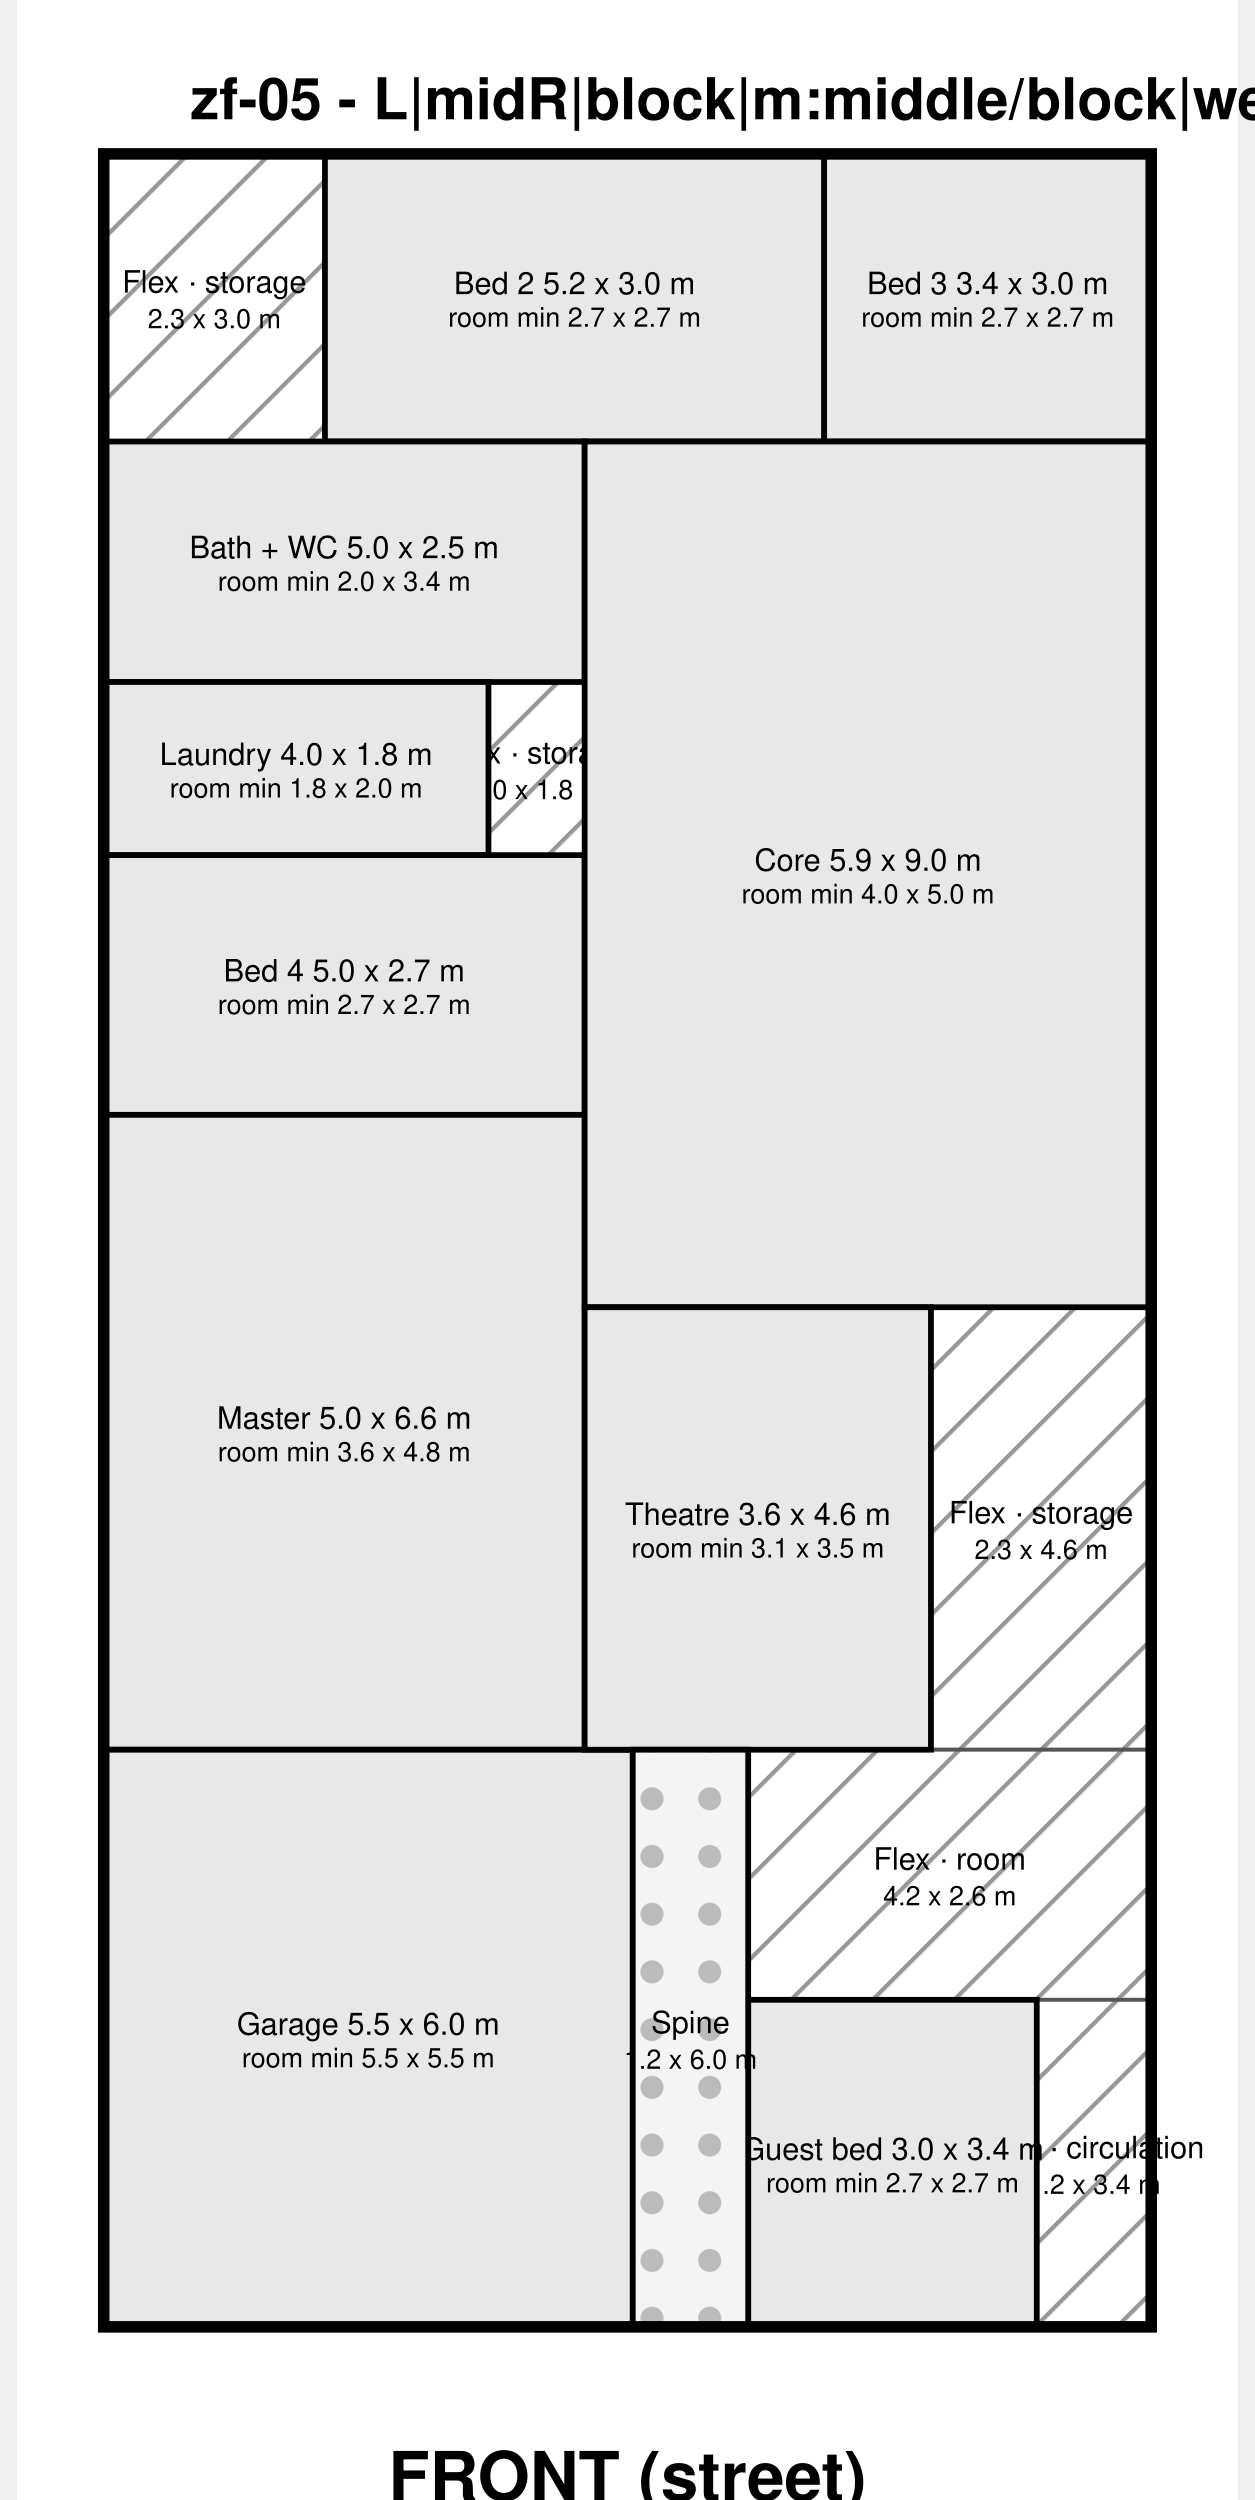
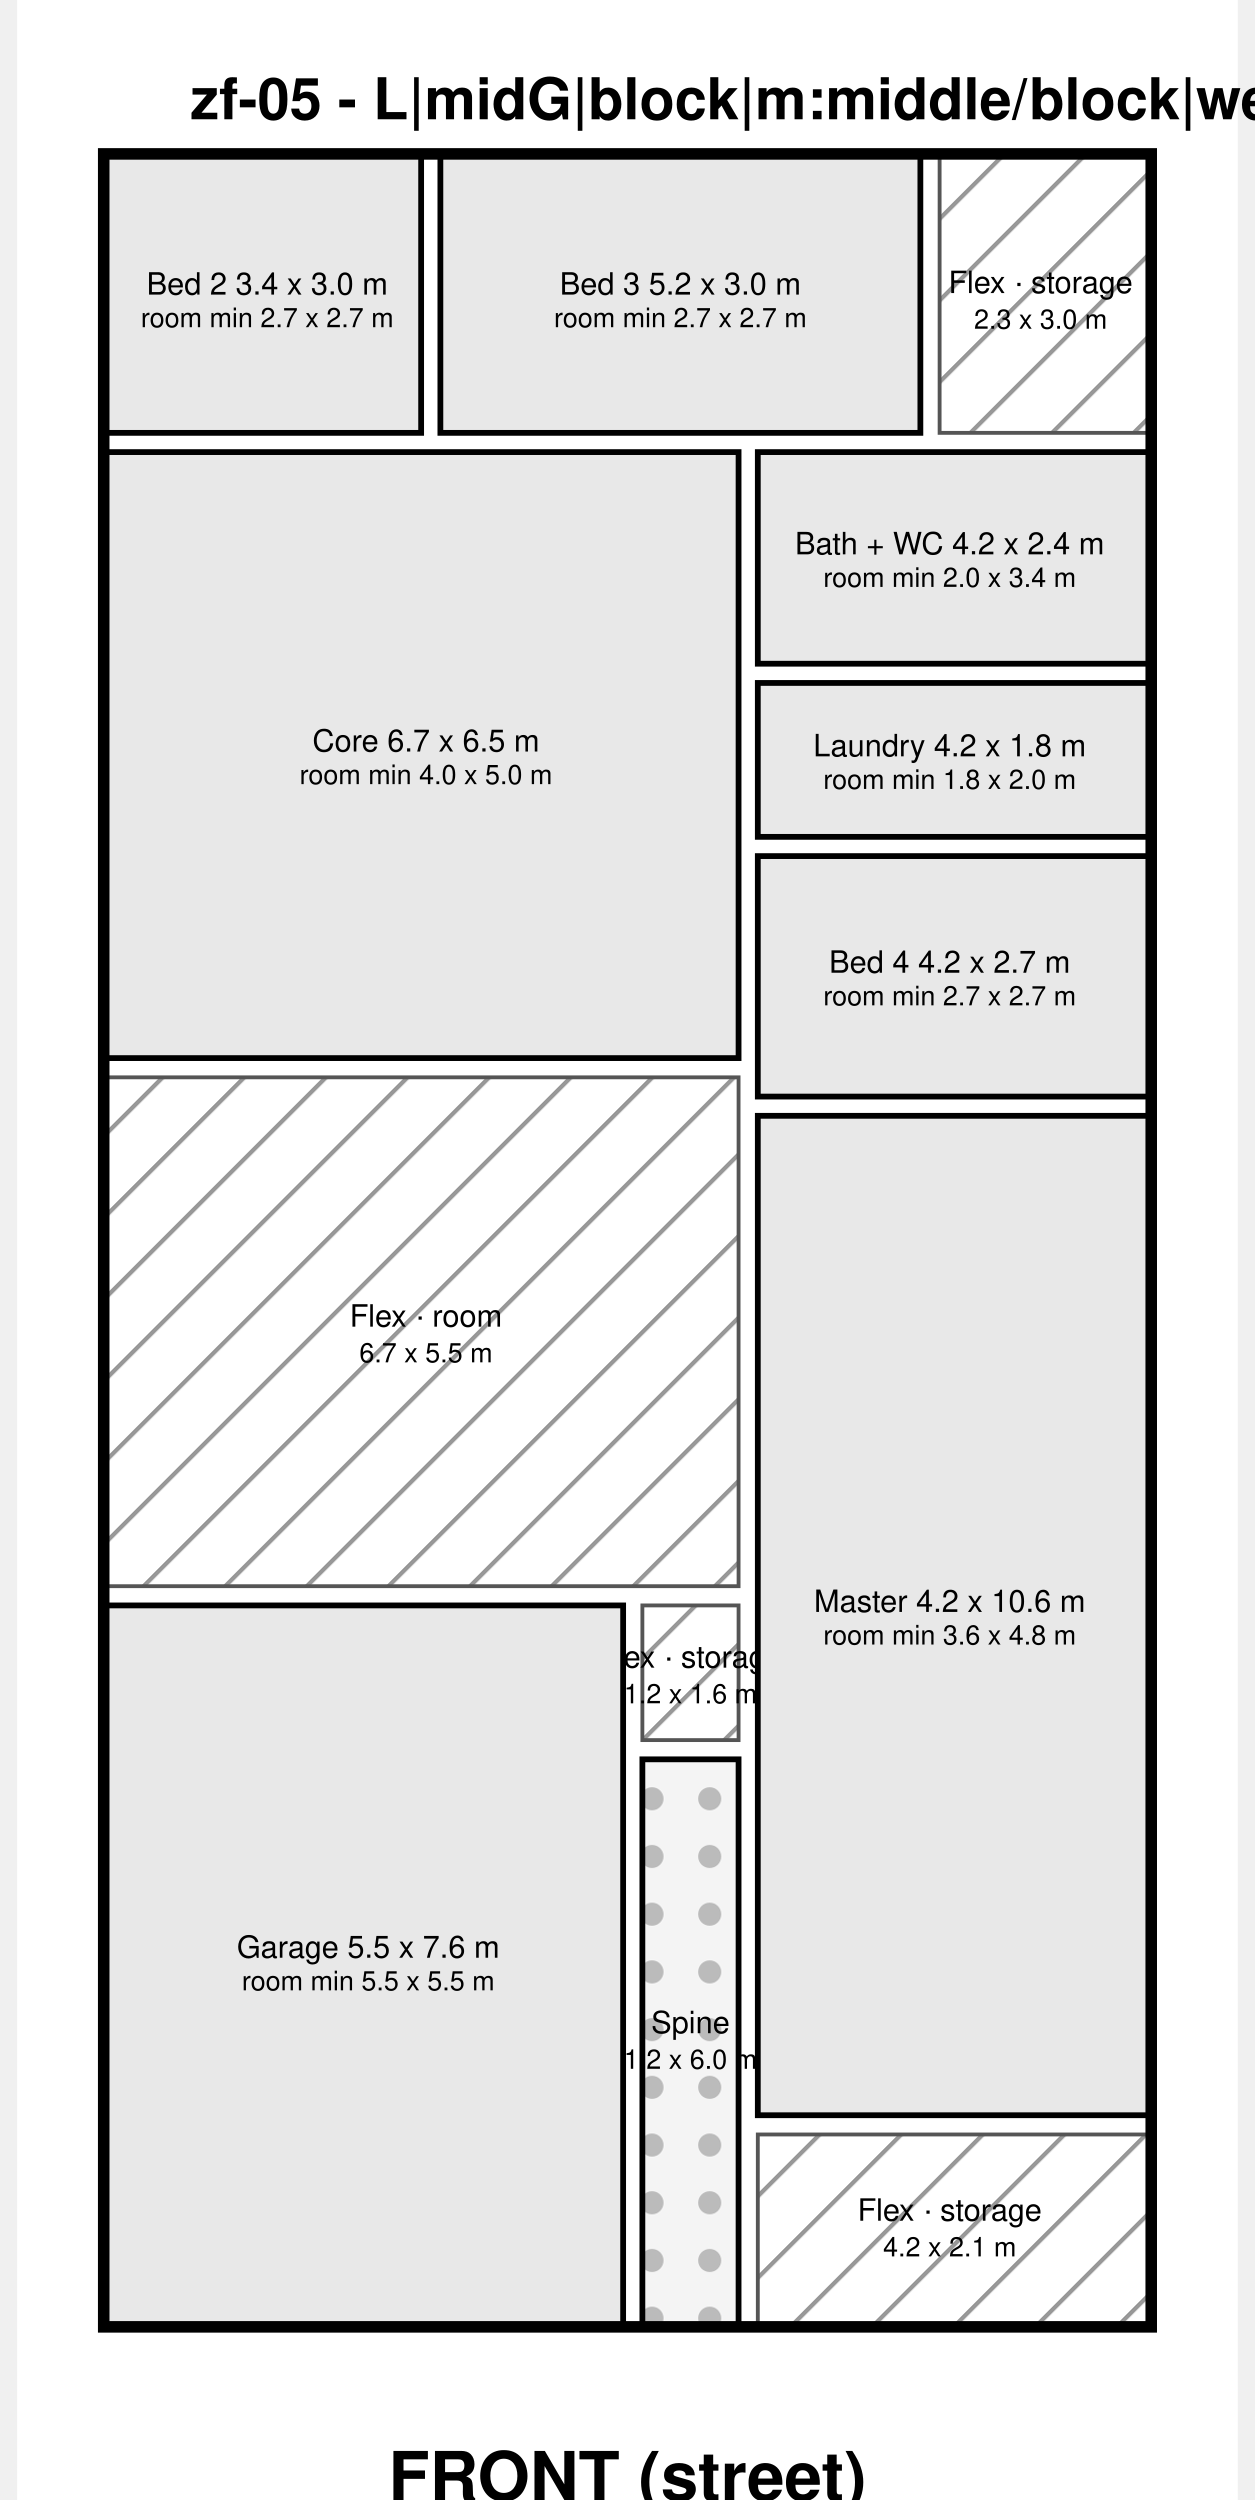
<svg xmlns="http://www.w3.org/2000/svg" width="635" height="1265" viewBox="-900 -1600 12690 25990" font-family="Helvetica, Arial, sans-serif" fill="#000">
  <defs>
    <pattern id="hatch" width="600" height="600" patternUnits="userSpaceOnUse" patternTransform="rotate(45)">
      <rect width="600" height="600" fill="#ffffff" />
      <line x1="0" y1="0" x2="0" y2="600" stroke="#999" stroke-width="90" />
    </pattern>
    <pattern id="hatch2" width="500" height="500" patternUnits="userSpaceOnUse" patternTransform="rotate(-45)">
      <rect width="500" height="500" fill="#ffffff" />
      <line x1="0" y1="0" x2="0" y2="500" stroke="#666" stroke-width="70" />
    </pattern>
    <pattern id="hatch3" width="600" height="600" patternUnits="userSpaceOnUse">
      <rect width="600" height="600" fill="#ffffff" />
      <line x1="0" y1="0" x2="0" y2="600" stroke="#aaa" stroke-width="60" />
      <line x1="0" y1="0" x2="600" y2="0" stroke="#aaa" stroke-width="60" />
    </pattern>
    <pattern id="dots" width="600" height="600" patternUnits="userSpaceOnUse">
      <rect width="600" height="600" fill="#f4f4f4" />
      <circle cx="300" cy="300" r="120" fill="#bbb" />
    </pattern>
  </defs>
  <rect x="-900" y="-1600" width="12690" height="25990" fill="#ffffff" />
-   <text x="900" y="-360" font-size="600" font-weight="bold">zf-05 - L|midR|block|m:middle/block|wet:block|rr:FBB|nofw|v0</text>
+   <text x="900" y="-360" font-size="600" font-weight="bold">zf-05 - L|midG|block|m:middle/block|wet:block|rr:BBF|nofw|v0</text>
  <g>
-     <rect x="0" y="0" width="2300" height="2990" fill="url(#hatch)" stroke="#555" stroke-width="40" />
-     <text x="1150" y="1335" font-size="320" text-anchor="middle" dominant-baseline="middle">Flex · storage</text>
-     <text x="1150" y="1719" font-size="280" text-anchor="middle" dominant-baseline="middle">2.3 x 3.0 m</text>
+     <rect x="8690" y="0" width="2200" height="2900" fill="url(#hatch)" stroke="#555" stroke-width="40" />
+     <text x="9740" y="1340" font-size="320" text-anchor="middle" dominant-baseline="middle">Flex · storage</text>
+     <text x="9740" y="1724" font-size="280" text-anchor="middle" dominant-baseline="middle">2.3 x 3.0 m</text>
  </g>
  <g>
-     <rect x="4000" y="5490" width="1000" height="1800" fill="url(#hatch)" stroke="#555" stroke-width="40" />
-     <text x="4500" y="6230" font-size="320" text-anchor="middle" dominant-baseline="middle">Flex · storage</text>
-     <text x="4500" y="6614" font-size="280" text-anchor="middle" dominant-baseline="middle">1.0 x 1.8 m</text>
+     <rect x="0" y="9600" width="6600" height="5290" fill="url(#hatch)" stroke="#555" stroke-width="40" />
+     <text x="3350" y="12085" font-size="320" text-anchor="middle" dominant-baseline="middle">Flex · room</text>
+     <text x="3350" y="12469" font-size="280" text-anchor="middle" dominant-baseline="middle">6.7 x 5.5 m</text>
  </g>
  <g>
-     <rect x="8600" y="11990" width="2290" height="4600" fill="url(#hatch)" stroke="#555" stroke-width="40" />
-     <text x="9745" y="14130" font-size="320" text-anchor="middle" dominant-baseline="middle">Flex · storage</text>
-     <text x="9745" y="14514" font-size="280" text-anchor="middle" dominant-baseline="middle">2.3 x 4.6 m</text>
+     <rect x="5600" y="15090" width="1000" height="1400" fill="url(#hatch)" stroke="#555" stroke-width="40" />
+     <text x="6100" y="15630" font-size="320" text-anchor="middle" dominant-baseline="middle">Flex · storage</text>
+     <text x="6100" y="16014" font-size="280" text-anchor="middle" dominant-baseline="middle">1.2 x 1.6 m</text>
  </g>
  <g>
-     <rect x="6700" y="16590" width="4190" height="2600" fill="url(#hatch)" stroke="#555" stroke-width="40" />
-     <text x="8795" y="17730" font-size="320" text-anchor="middle" dominant-baseline="middle">Flex · room</text>
-     <text x="8795" y="18114" font-size="280" text-anchor="middle" dominant-baseline="middle">4.2 x 2.6 m</text>
+     <rect x="6800" y="20590" width="4090" height="2000" fill="url(#hatch)" stroke="#555" stroke-width="40" />
+     <text x="8795" y="21380" font-size="320" text-anchor="middle" dominant-baseline="middle">Flex · storage</text>
+     <text x="8795" y="21764" font-size="280" text-anchor="middle" dominant-baseline="middle">4.2 x 2.1 m</text>
  </g>
  <g>
-     <rect x="9700" y="19190" width="1190" height="3400" fill="url(#hatch)" stroke="#555" stroke-width="40" />
-     <text x="10295" y="20730" font-size="320" text-anchor="middle" dominant-baseline="middle">Flex · circulation</text>
-     <text x="10295" y="21114" font-size="280" text-anchor="middle" dominant-baseline="middle">1.2 x 3.4 m</text>
+     <rect x="0" y="0" width="3300" height="2900" fill="#e8e8e8" stroke="#000" stroke-width="60" />
+     <text x="1700" y="1356" font-size="320" text-anchor="middle" dominant-baseline="middle">Bed 2 3.4 x 3.0 m</text>
+     <text x="1700" y="1708" font-size="280" text-anchor="middle" dominant-baseline="middle">room min 2.7 x 2.7 m</text>
  </g>
  <g>
-     <rect x="2300" y="0" width="5190" height="2990" fill="#e8e8e8" stroke="#000" stroke-width="60" />
-     <text x="4895" y="1351" font-size="320" text-anchor="middle" dominant-baseline="middle">Bed 2 5.2 x 3.0 m</text>
-     <text x="4895" y="1703" font-size="280" text-anchor="middle" dominant-baseline="middle">room min 2.7 x 2.7 m</text>
+     <rect x="3500" y="0" width="4990" height="2900" fill="#e8e8e8" stroke="#000" stroke-width="60" />
+     <text x="5995" y="1356" font-size="320" text-anchor="middle" dominant-baseline="middle">Bed 3 5.2 x 3.0 m</text>
+     <text x="5995" y="1708" font-size="280" text-anchor="middle" dominant-baseline="middle">room min 2.7 x 2.7 m</text>
  </g>
  <g>
-     <rect x="7490" y="0" width="3400" height="2990" fill="#e8e8e8" stroke="#000" stroke-width="60" />
-     <text x="9190" y="1351" font-size="320" text-anchor="middle" dominant-baseline="middle">Bed 3 3.4 x 3.0 m</text>
-     <text x="9190" y="1703" font-size="280" text-anchor="middle" dominant-baseline="middle">room min 2.7 x 2.7 m</text>
+     <rect x="0" y="3100" width="6600" height="6300" fill="#e8e8e8" stroke="#000" stroke-width="60" />
+     <text x="3350" y="6106" font-size="320" text-anchor="middle" dominant-baseline="middle">Core 6.7 x 6.5 m</text>
+     <text x="3350" y="6458" font-size="280" text-anchor="middle" dominant-baseline="middle">room min 4.0 x 5.0 m</text>
  </g>
  <g>
-     <rect x="0" y="2990" width="5000" height="2500" fill="#e8e8e8" stroke="#000" stroke-width="60" />
-     <text x="2500" y="4096" font-size="320" text-anchor="middle" dominant-baseline="middle">Bath + WC 5.0 x 2.5 m</text>
-     <text x="2500" y="4448" font-size="280" text-anchor="middle" dominant-baseline="middle">room min 2.0 x 3.4 m</text>
+     <rect x="0" y="15090" width="5400" height="7500" fill="#e8e8e8" stroke="#000" stroke-width="60" />
+     <text x="2750" y="18646" font-size="320" text-anchor="middle" dominant-baseline="middle">Garage 5.5 x 7.6 m</text>
+     <text x="2750" y="18998" font-size="280" text-anchor="middle" dominant-baseline="middle">room min 5.5 x 5.5 m</text>
  </g>
  <g>
-     <rect x="0" y="5490" width="4000" height="1800" fill="#e8e8e8" stroke="#000" stroke-width="60" />
-     <text x="2000" y="6246" font-size="320" text-anchor="middle" dominant-baseline="middle">Laundry 4.0 x 1.8 m</text>
-     <text x="2000" y="6598" font-size="280" text-anchor="middle" dominant-baseline="middle">room min 1.8 x 2.0 m</text>
+     <rect x="6800" y="3100" width="4090" height="2200" fill="#e8e8e8" stroke="#000" stroke-width="60" />
+     <text x="8795" y="4056" font-size="320" text-anchor="middle" dominant-baseline="middle">Bath + WC 4.2 x 2.4 m</text>
+     <text x="8795" y="4408" font-size="280" text-anchor="middle" dominant-baseline="middle">room min 2.0 x 3.4 m</text>
  </g>
  <g>
-     <rect x="0" y="7290" width="5000" height="2700" fill="#e8e8e8" stroke="#000" stroke-width="60" />
-     <text x="2500" y="8496" font-size="320" text-anchor="middle" dominant-baseline="middle">Bed 4 5.0 x 2.7 m</text>
-     <text x="2500" y="8848" font-size="280" text-anchor="middle" dominant-baseline="middle">room min 2.7 x 2.7 m</text>
+     <rect x="6800" y="5500" width="4090" height="1600" fill="#e8e8e8" stroke="#000" stroke-width="60" />
+     <text x="8795" y="6156" font-size="320" text-anchor="middle" dominant-baseline="middle">Laundry 4.2 x 1.8 m</text>
+     <text x="8795" y="6508" font-size="280" text-anchor="middle" dominant-baseline="middle">room min 1.8 x 2.0 m</text>
  </g>
  <g>
-     <rect x="0" y="9990" width="5000" height="6600" fill="#e8e8e8" stroke="#000" stroke-width="60" />
-     <text x="2500" y="13146" font-size="320" text-anchor="middle" dominant-baseline="middle">Master 5.0 x 6.6 m</text>
-     <text x="2500" y="13498" font-size="280" text-anchor="middle" dominant-baseline="middle">room min 3.6 x 4.8 m</text>
+     <rect x="6800" y="7300" width="4090" height="2500" fill="#e8e8e8" stroke="#000" stroke-width="60" />
+     <text x="8795" y="8406" font-size="320" text-anchor="middle" dominant-baseline="middle">Bed 4 4.2 x 2.7 m</text>
+     <text x="8795" y="8758" font-size="280" text-anchor="middle" dominant-baseline="middle">room min 2.7 x 2.7 m</text>
  </g>
  <g>
-     <rect x="0" y="16590" width="5500" height="6000" fill="#e8e8e8" stroke="#000" stroke-width="60" />
-     <text x="2750" y="19446" font-size="320" text-anchor="middle" dominant-baseline="middle">Garage 5.5 x 6.0 m</text>
-     <text x="2750" y="19798" font-size="280" text-anchor="middle" dominant-baseline="middle">room min 5.5 x 5.5 m</text>
+     <rect x="6800" y="10000" width="4090" height="10390" fill="#e8e8e8" stroke="#000" stroke-width="60" />
+     <text x="8795" y="15051" font-size="320" text-anchor="middle" dominant-baseline="middle">Master 4.2 x 10.6 m</text>
+     <text x="8795" y="15403" font-size="280" text-anchor="middle" dominant-baseline="middle">room min 3.6 x 4.8 m</text>
  </g>
  <g>
-     <rect x="5000" y="2990" width="5890" height="9000" fill="#e8e8e8" stroke="#000" stroke-width="60" />
-     <text x="7945" y="7346" font-size="320" text-anchor="middle" dominant-baseline="middle">Core 5.9 x 9.0 m</text>
-     <text x="7945" y="7698" font-size="280" text-anchor="middle" dominant-baseline="middle">room min 4.0 x 5.0 m</text>
-   </g>
-   <g>
-     <rect x="5000" y="11990" width="3600" height="4600" fill="#e8e8e8" stroke="#000" stroke-width="60" />
-     <text x="6800" y="14146" font-size="320" text-anchor="middle" dominant-baseline="middle">Theatre 3.6 x 4.6 m</text>
-     <text x="6800" y="14498" font-size="280" text-anchor="middle" dominant-baseline="middle">room min 3.1 x 3.5 m</text>
-   </g>
-   <g>
-     <rect x="6700" y="19190" width="3000" height="3400" fill="#e8e8e8" stroke="#000" stroke-width="60" />
-     <text x="8200" y="20746" font-size="320" text-anchor="middle" dominant-baseline="middle">Guest bed 3.0 x 3.4 m</text>
-     <text x="8200" y="21098" font-size="280" text-anchor="middle" dominant-baseline="middle">room min 2.7 x 2.7 m</text>
-   </g>
-   <g>
-     <rect x="5500" y="16590" width="1200" height="6000" fill="url(#dots)" stroke="#000" stroke-width="60" />
+     <rect x="5600" y="16690" width="1000" height="5900" fill="url(#dots)" stroke="#000" stroke-width="60" />
    <text x="6100" y="19430" font-size="320" text-anchor="middle" dominant-baseline="middle">Spine</text>
    <text x="6100" y="19814" font-size="280" text-anchor="middle" dominant-baseline="middle">1.2 x 6.0 m</text>
  </g>
  <rect x="0" y="0" width="10890" height="22590" fill="none" stroke="#000" stroke-width="120" />
  <text x="5445" y="24390" font-size="700" text-anchor="middle" font-weight="bold">FRONT (street)</text>
</svg>
